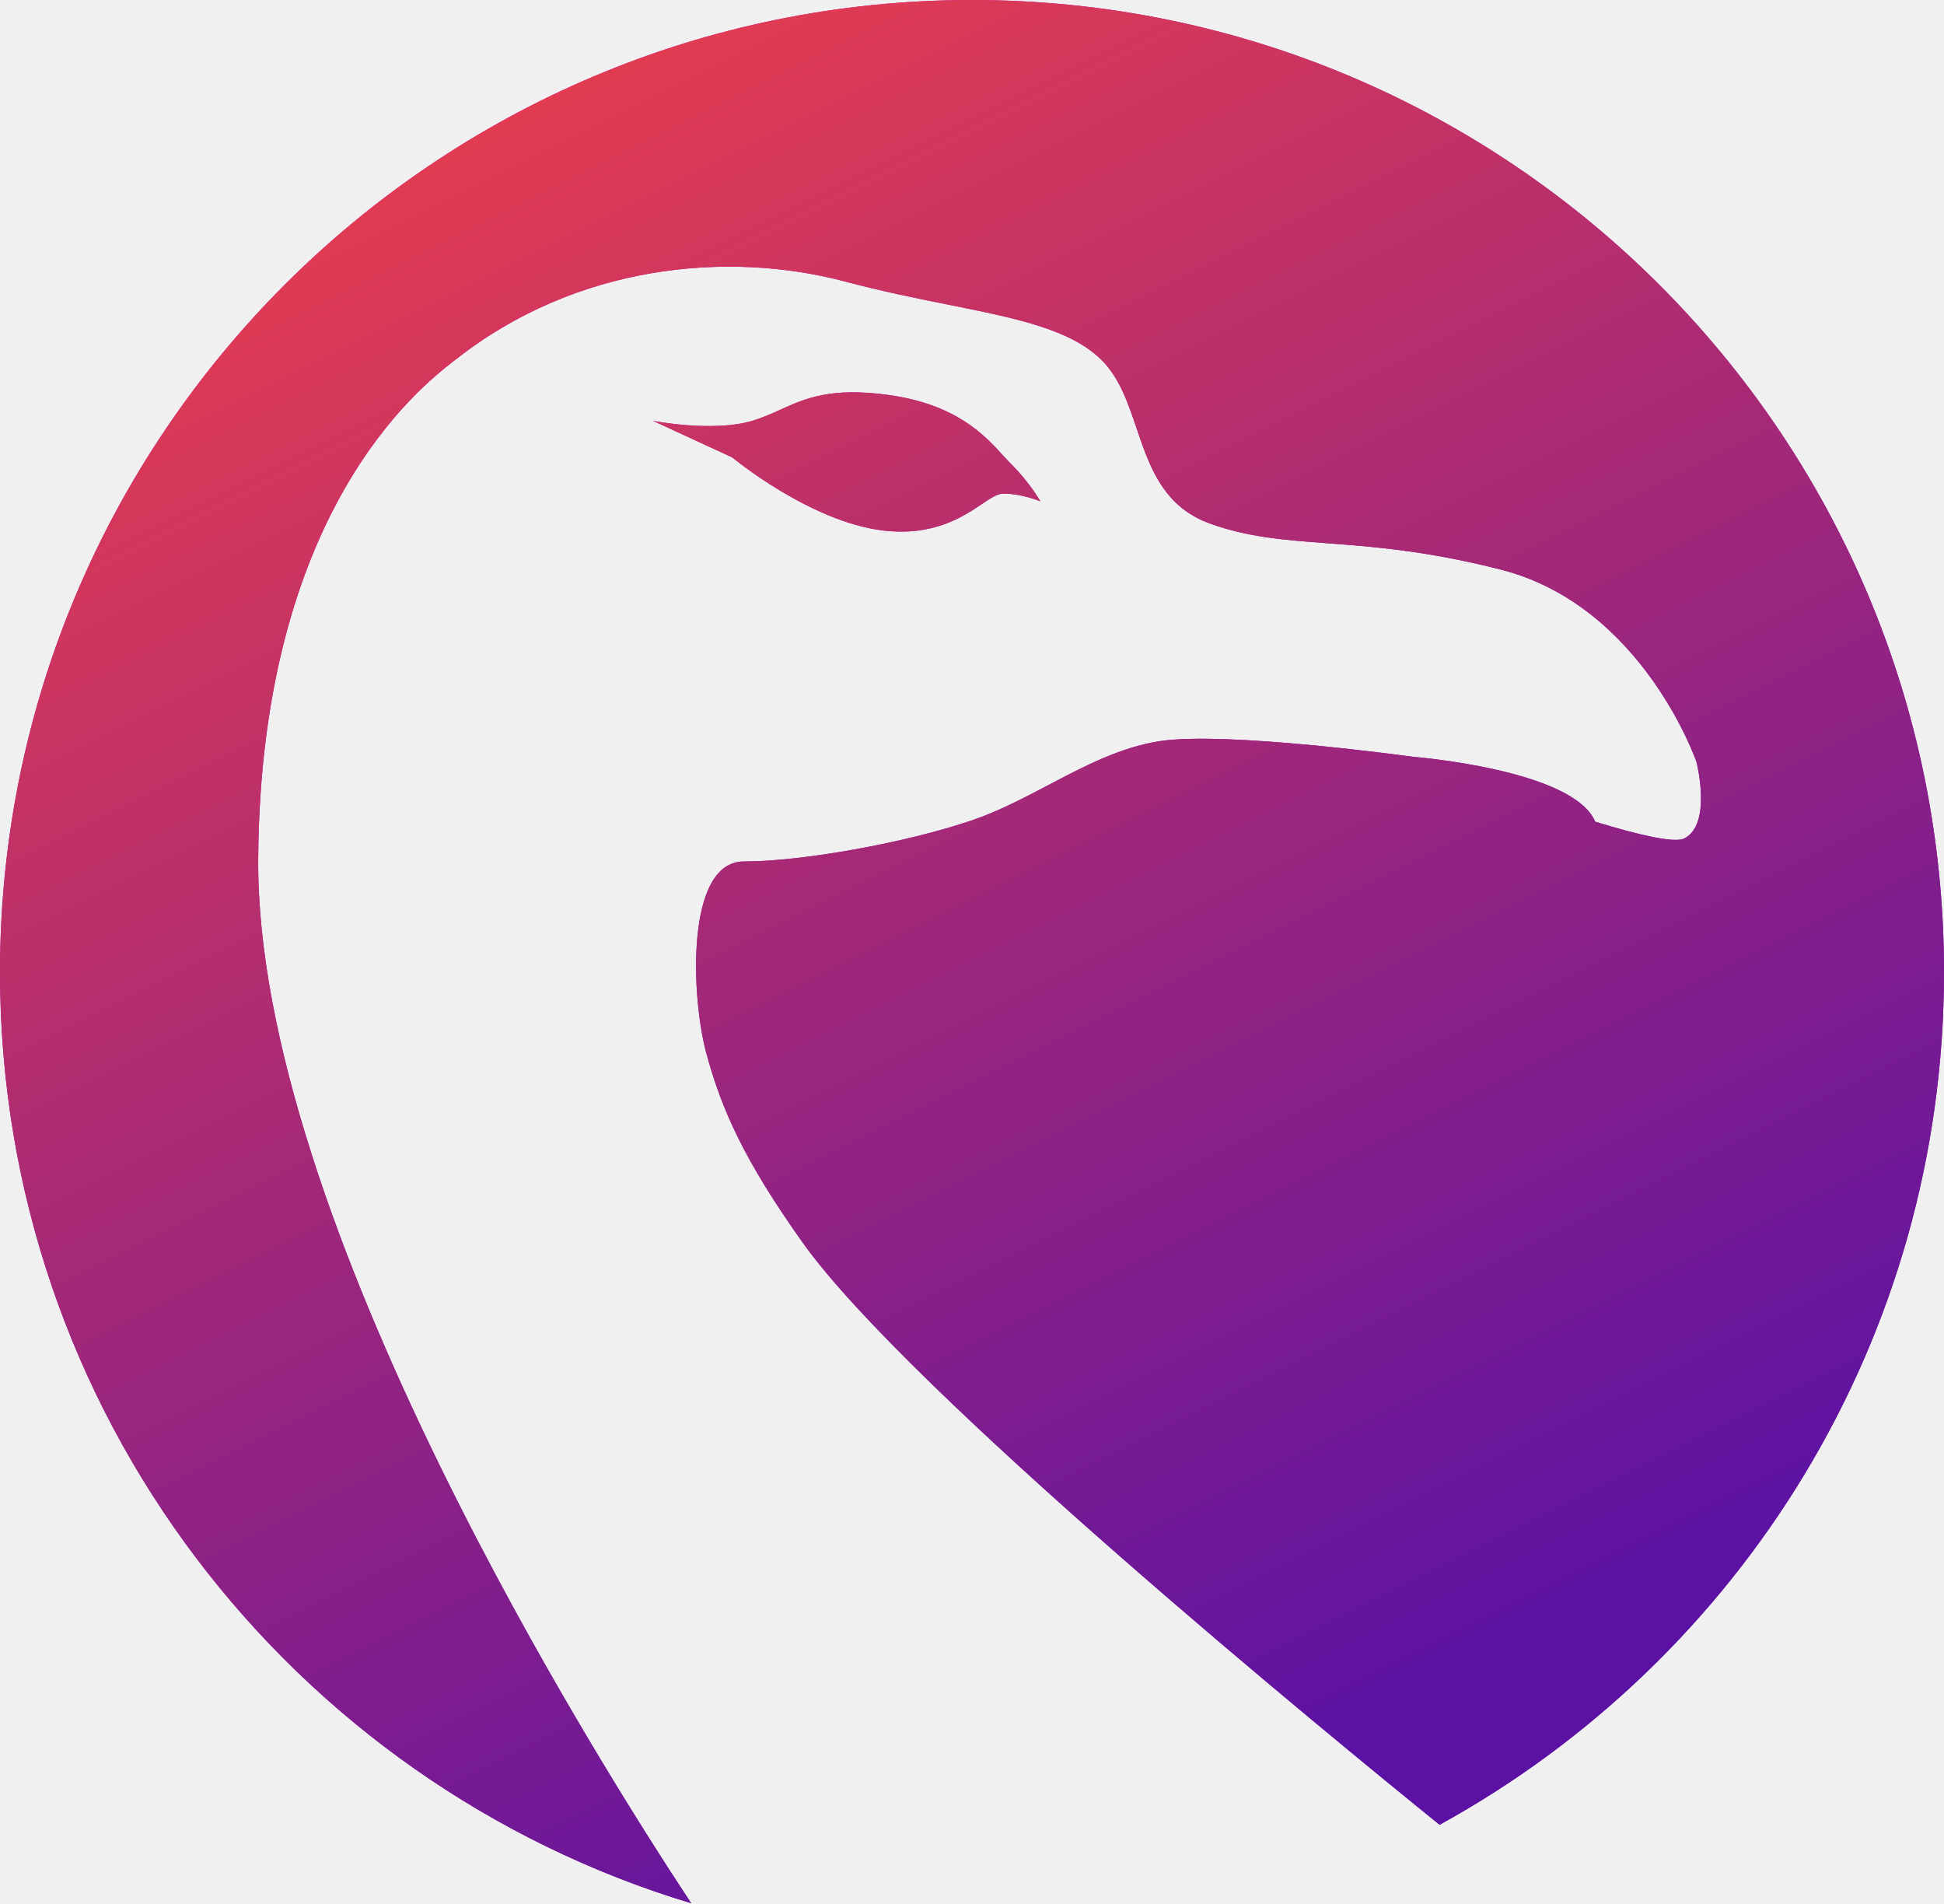
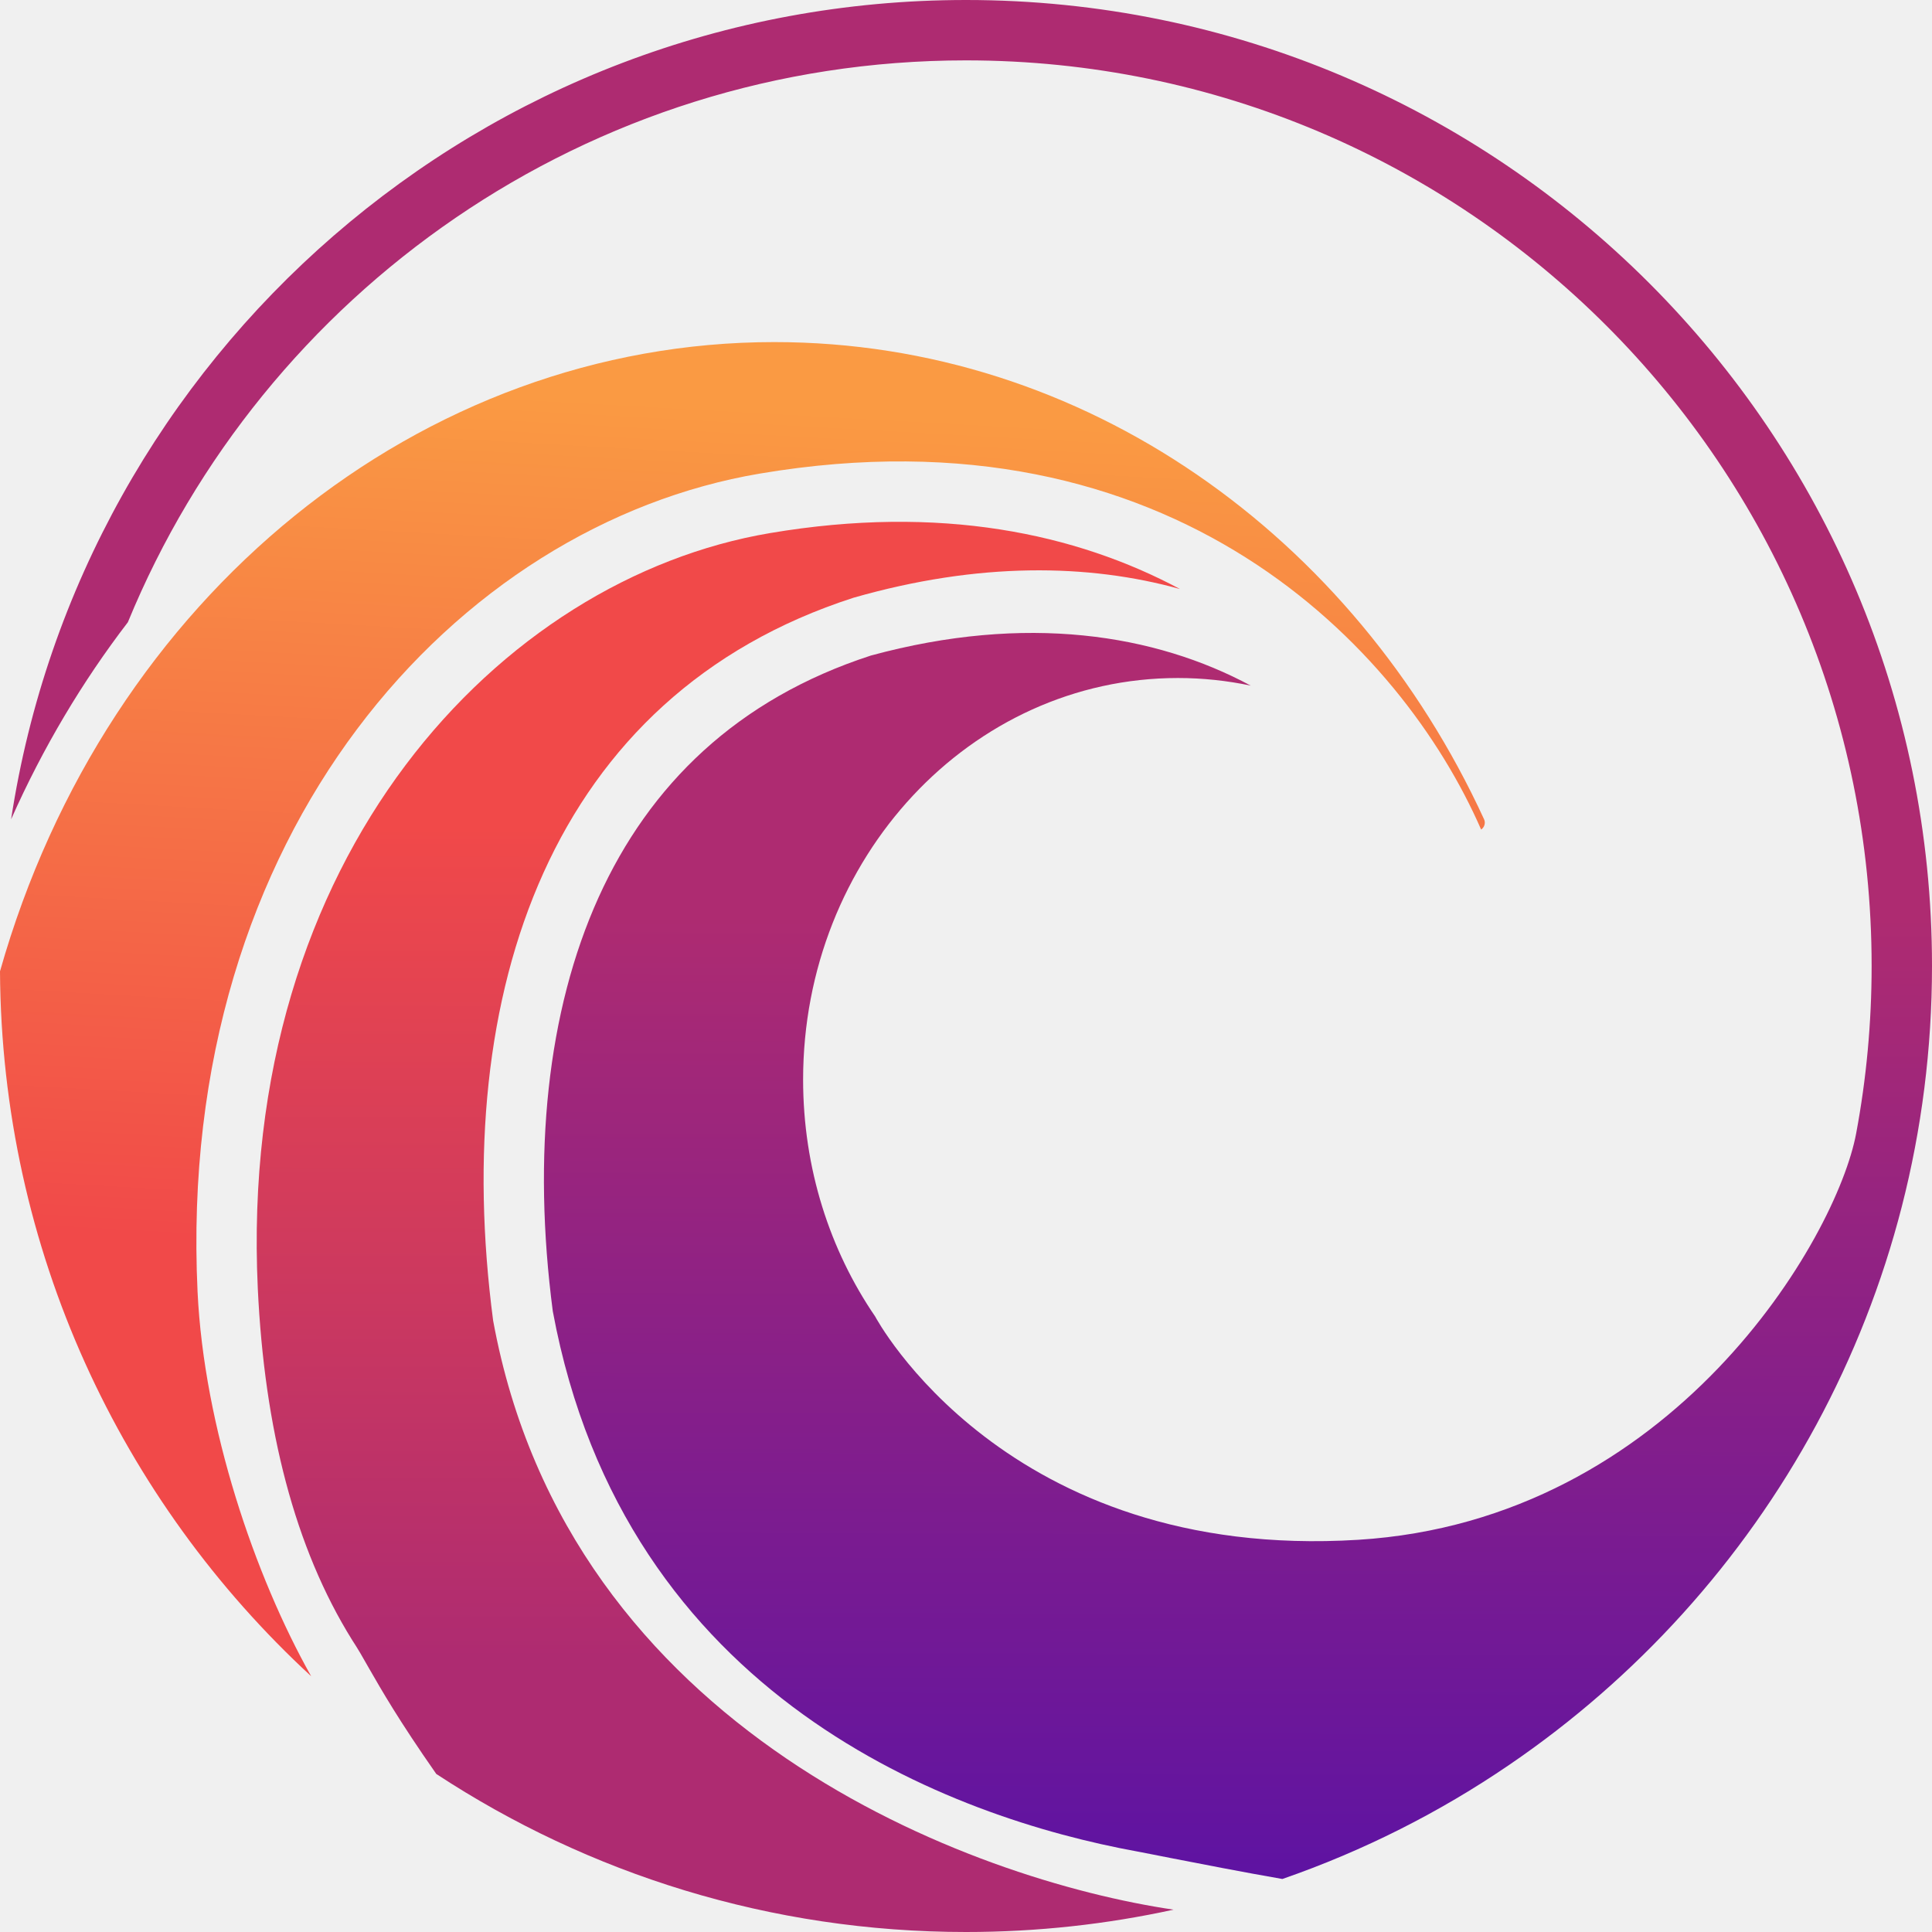
- <svg xmlns="http://www.w3.org/2000/svg" width="48" height="47" viewBox="0 0 48 47" fill="none">
-   <path d="M35.545 45.046C42.969 40.965 48 33.07 48 24C48 10.745 37.255 0 24 0C10.745 0 0 10.745 0 24C0 34.844 7.192 44.009 17.067 46.983C14.788 43.539 6.313 30.126 6.375 21.193C6.435 12.628 10.37 9.561 11.194 8.919C11.215 8.903 11.233 8.889 11.25 8.876C14.253 6.511 18 6.188 20.87 6.951C21.779 7.192 22.632 7.364 23.41 7.52C25.09 7.857 26.418 8.124 27.188 8.876C27.638 9.315 27.85 9.94 28.065 10.576C28.389 11.53 28.721 12.508 29.879 12.926C30.81 13.262 31.7 13.33 32.765 13.41C33.907 13.496 35.251 13.598 37.064 14.063C40.567 14.961 41.889 18.81 41.889 18.81C41.889 18.81 42.283 20.35 41.586 20.698C41.342 20.82 40.447 20.609 39.387 20.284C38.851 18.993 34.883 18.682 34.883 18.682C34.883 18.682 30.272 18.04 28.628 18.297C27.659 18.448 26.784 18.908 25.899 19.373C25.282 19.697 24.661 20.024 24 20.25C22.391 20.8 19.816 21.266 18.368 21.266C16.921 21.266 17.065 24.616 17.439 25.995C17.812 27.375 18.368 28.634 19.816 30.669C22.42 34.33 32.844 42.861 35.545 45.046Z" fill="url(#paint0_linear_549_6414)" />
-   <path d="M35.545 45.046C42.969 40.965 48 33.07 48 24C48 10.745 37.255 0 24 0C10.745 0 0 10.745 0 24C0 34.844 7.192 44.009 17.067 46.983C14.788 43.539 6.313 30.126 6.375 21.193C6.435 12.628 10.37 9.561 11.194 8.919C11.215 8.903 11.233 8.889 11.25 8.876C14.253 6.511 18 6.188 20.87 6.951C21.779 7.192 22.632 7.364 23.41 7.52C25.09 7.857 26.418 8.124 27.188 8.876C27.638 9.315 27.85 9.94 28.065 10.576C28.389 11.53 28.721 12.508 29.879 12.926C30.81 13.262 31.7 13.33 32.765 13.41C33.907 13.496 35.251 13.598 37.064 14.063C40.567 14.961 41.889 18.81 41.889 18.81C41.889 18.81 42.283 20.35 41.586 20.698C41.342 20.82 40.447 20.609 39.387 20.284C38.851 18.993 34.883 18.682 34.883 18.682C34.883 18.682 30.272 18.04 28.628 18.297C27.659 18.448 26.784 18.908 25.899 19.373C25.282 19.697 24.661 20.024 24 20.25C22.391 20.8 19.816 21.266 18.368 21.266C16.921 21.266 17.065 24.616 17.439 25.995C17.812 27.375 18.368 28.634 19.816 30.669C22.42 34.33 32.844 42.861 35.545 45.046Z" fill="url(#paint1_linear_549_6414)" />
-   <path d="M18.572 10.389C17.605 10.678 16.125 10.389 16.125 10.389L18.079 11.291C18.079 11.291 19.995 12.878 21.797 13.095C23.049 13.245 23.776 12.757 24.25 12.439C24.458 12.3 24.617 12.193 24.75 12.188C25.186 12.169 25.688 12.375 25.688 12.375C25.688 12.375 25.42 11.904 24.965 11.454C24.902 11.392 24.836 11.319 24.764 11.24C24.311 10.745 23.613 9.981 21.938 9.75C20.509 9.553 19.885 9.835 19.27 10.113C19.049 10.213 18.828 10.313 18.572 10.389Z" fill="url(#paint2_linear_549_6414)" />
-   <path d="M18.572 10.389C17.605 10.678 16.125 10.389 16.125 10.389L18.079 11.291C18.079 11.291 19.995 12.878 21.797 13.095C23.049 13.245 23.776 12.757 24.25 12.439C24.458 12.3 24.617 12.193 24.75 12.188C25.186 12.169 25.688 12.375 25.688 12.375C25.688 12.375 25.42 11.904 24.965 11.454C24.902 11.392 24.836 11.319 24.764 11.24C24.311 10.745 23.613 9.981 21.938 9.75C20.509 9.553 19.885 9.835 19.27 10.113C19.049 10.213 18.828 10.313 18.572 10.389Z" fill="url(#paint3_linear_549_6414)" />
+ <svg xmlns="http://www.w3.org/2000/svg" width="16" height="16" viewBox="0 0 16 16" fill="none">
+   <g clip-path="url(#clip0_888_16682)">
+     <path d="M9.719 15.815C9.165 15.936 8.59 16 8 16C6.38 16 4.872 15.518 3.613 14.691C3.3 14.243 3.16 13.997 3.057 13.818C3.007 13.729 2.965 13.656 2.917 13.583C2.439 12.816 2.19 11.83 2.135 10.672C1.967 7.083 4.148 4.791 6.376 4.415C7.788 4.176 8.911 4.418 9.772 4.878C9.011 4.667 8.103 4.654 7.069 4.95C4.561 5.758 3.726 8.216 4.084 10.937C4.709 14.347 8.053 15.569 9.719 15.815Z" fill="url(#paint0_linear_888_16682)" />
+     <path d="M2.577 13.882C2.111 13.054 1.689 11.818 1.636 10.695C1.457 6.885 3.785 4.345 6.293 3.922C9.711 3.345 11.611 5.368 12.266 6.87C12.293 6.852 12.305 6.815 12.29 6.784C11.213 4.442 8.985 2.833 6.412 2.833C3.49 2.833 0.883 4.929 0 8.044C0.013 10.353 1.003 12.43 2.577 13.882Z" fill="url(#paint1_linear_888_16682)" />
+     <path d="M12.5 14.615C11.923 15.009 11.292 15.328 10.62 15.561C10.297 15.505 9.94 15.435 9.688 15.386C9.569 15.362 9.473 15.344 9.417 15.333C7.895 15.055 5.174 14.075 4.578 10.859C4.409 9.566 4.53 8.376 4.957 7.432C5.378 6.502 6.104 5.789 7.212 5.429C8.499 5.079 9.566 5.252 10.358 5.678C10.163 5.637 9.962 5.615 9.755 5.615C8.041 5.615 6.651 7.104 6.651 8.941C6.651 9.675 6.872 10.353 7.248 10.903C7.248 10.903 8.323 12.933 11.248 12.752C13.856 12.59 15.211 10.25 15.372 9.386C15.456 8.937 15.5 8.473 15.5 8C15.5 3.858 12.142 0.5 8 0.5C4.866 0.5 2.18 2.423 1.059 5.153C0.681 5.646 0.355 6.193 0.092 6.785C0.677 2.943 3.995 0 8 0C12.418 0 16 3.582 16 8C16 10.75 14.613 13.175 12.5 14.615Z" fill="url(#paint2_linear_888_16682)" />
+   </g>
  <defs>
-     <linearGradient id="paint0_linear_549_6414" x1="0" y1="0" x2="24" y2="48" gradientUnits="userSpaceOnUse">
-       <stop stop-color="#EB06B8" />
-       <stop offset="1" stop-color="#7012A4" />
+     <linearGradient id="paint0_linear_888_16682" x1="4.996" y1="6.628" x2="4.984" y2="13.738" gradientUnits="userSpaceOnUse">
+       <stop offset="0.03" stop-color="#F14949" />
+       <stop offset="1" stop-color="#AE2B71" />
    </linearGradient>
-     <linearGradient id="paint1_linear_549_6414" x1="0" y1="0" x2="24" y2="48" gradientUnits="userSpaceOnUse">
-       <stop stop-color="#FA4343" />
-       <stop offset="1" stop-color="#5B12A4" />
+     <linearGradient id="paint1_linear_888_16682" x1="3.907" y1="3.251" x2="3.511" y2="10.363" gradientUnits="userSpaceOnUse">
+       <stop stop-color="#FA9A43" />
+       <stop offset="1" stop-color="#F14949" />
    </linearGradient>
-     <linearGradient id="paint2_linear_549_6414" x1="0" y1="0" x2="24" y2="48" gradientUnits="userSpaceOnUse">
-       <stop stop-color="#EB06B8" />
-       <stop offset="1" stop-color="#7012A4" />
+     <linearGradient id="paint2_linear_888_16682" x1="9.5" y1="15.833" x2="9.522" y2="7.583" gradientUnits="userSpaceOnUse">
+       <stop stop-color="#5B12A4" />
+       <stop offset="1" stop-color="#AE2B71" />
    </linearGradient>
-     <linearGradient id="paint3_linear_549_6414" x1="0" y1="0" x2="24" y2="48" gradientUnits="userSpaceOnUse">
-       <stop stop-color="#FA4343" />
-       <stop offset="1" stop-color="#5B12A4" />
-     </linearGradient>
+     <clipPath id="clip0_888_16682">
+       <rect width="16" height="16" fill="white" />
+     </clipPath>
  </defs>
</svg>
